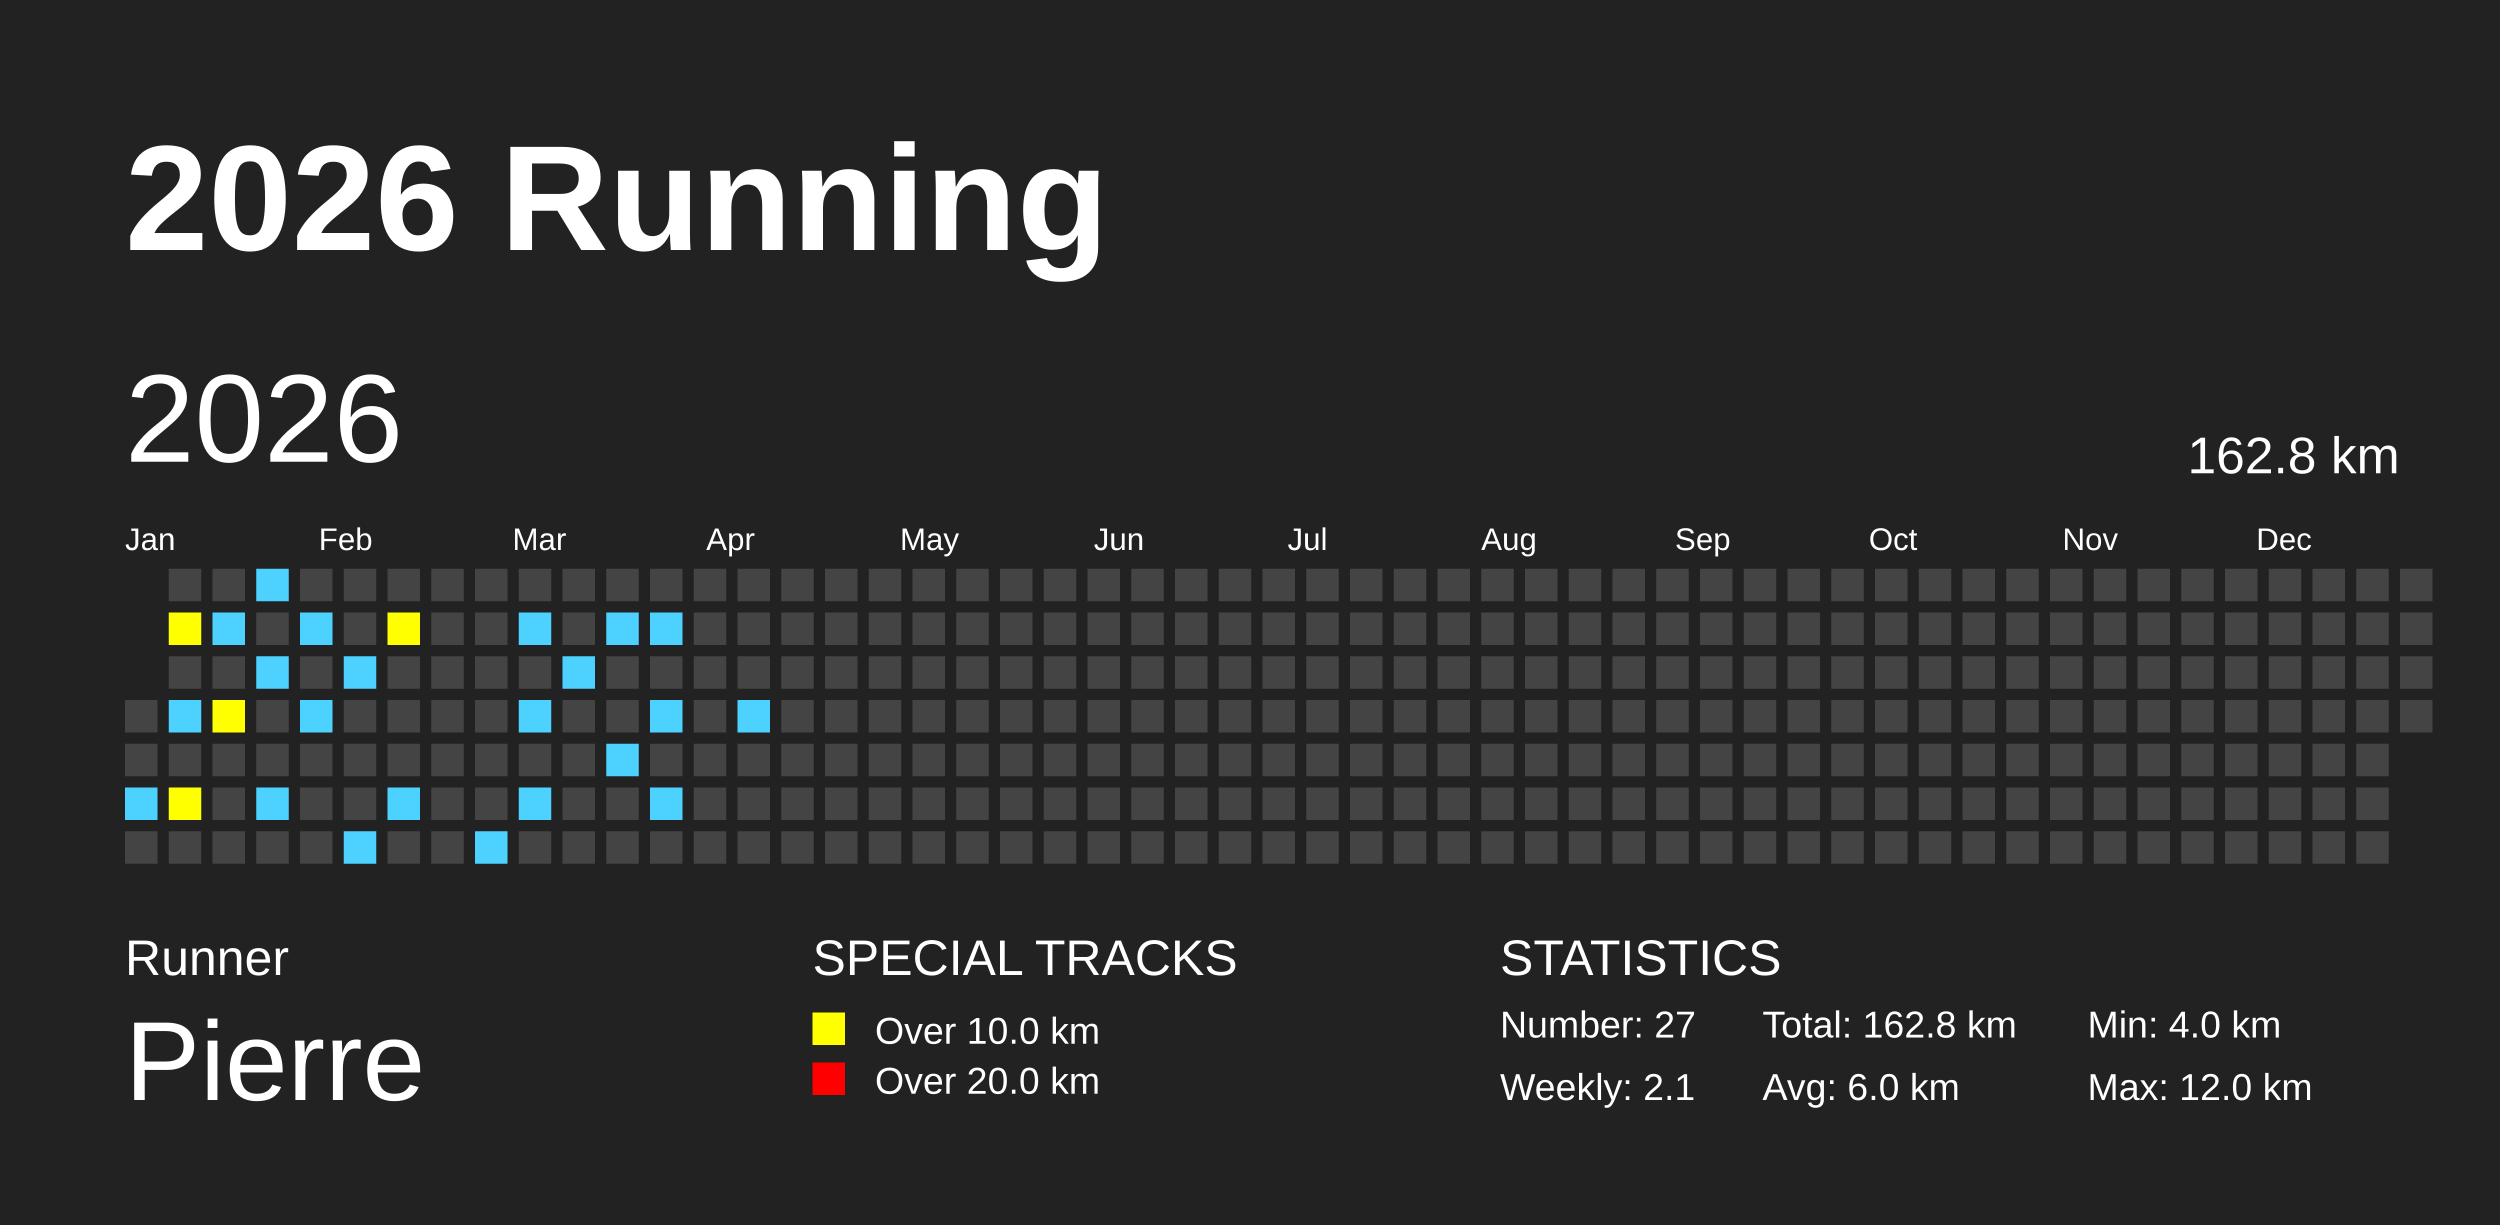
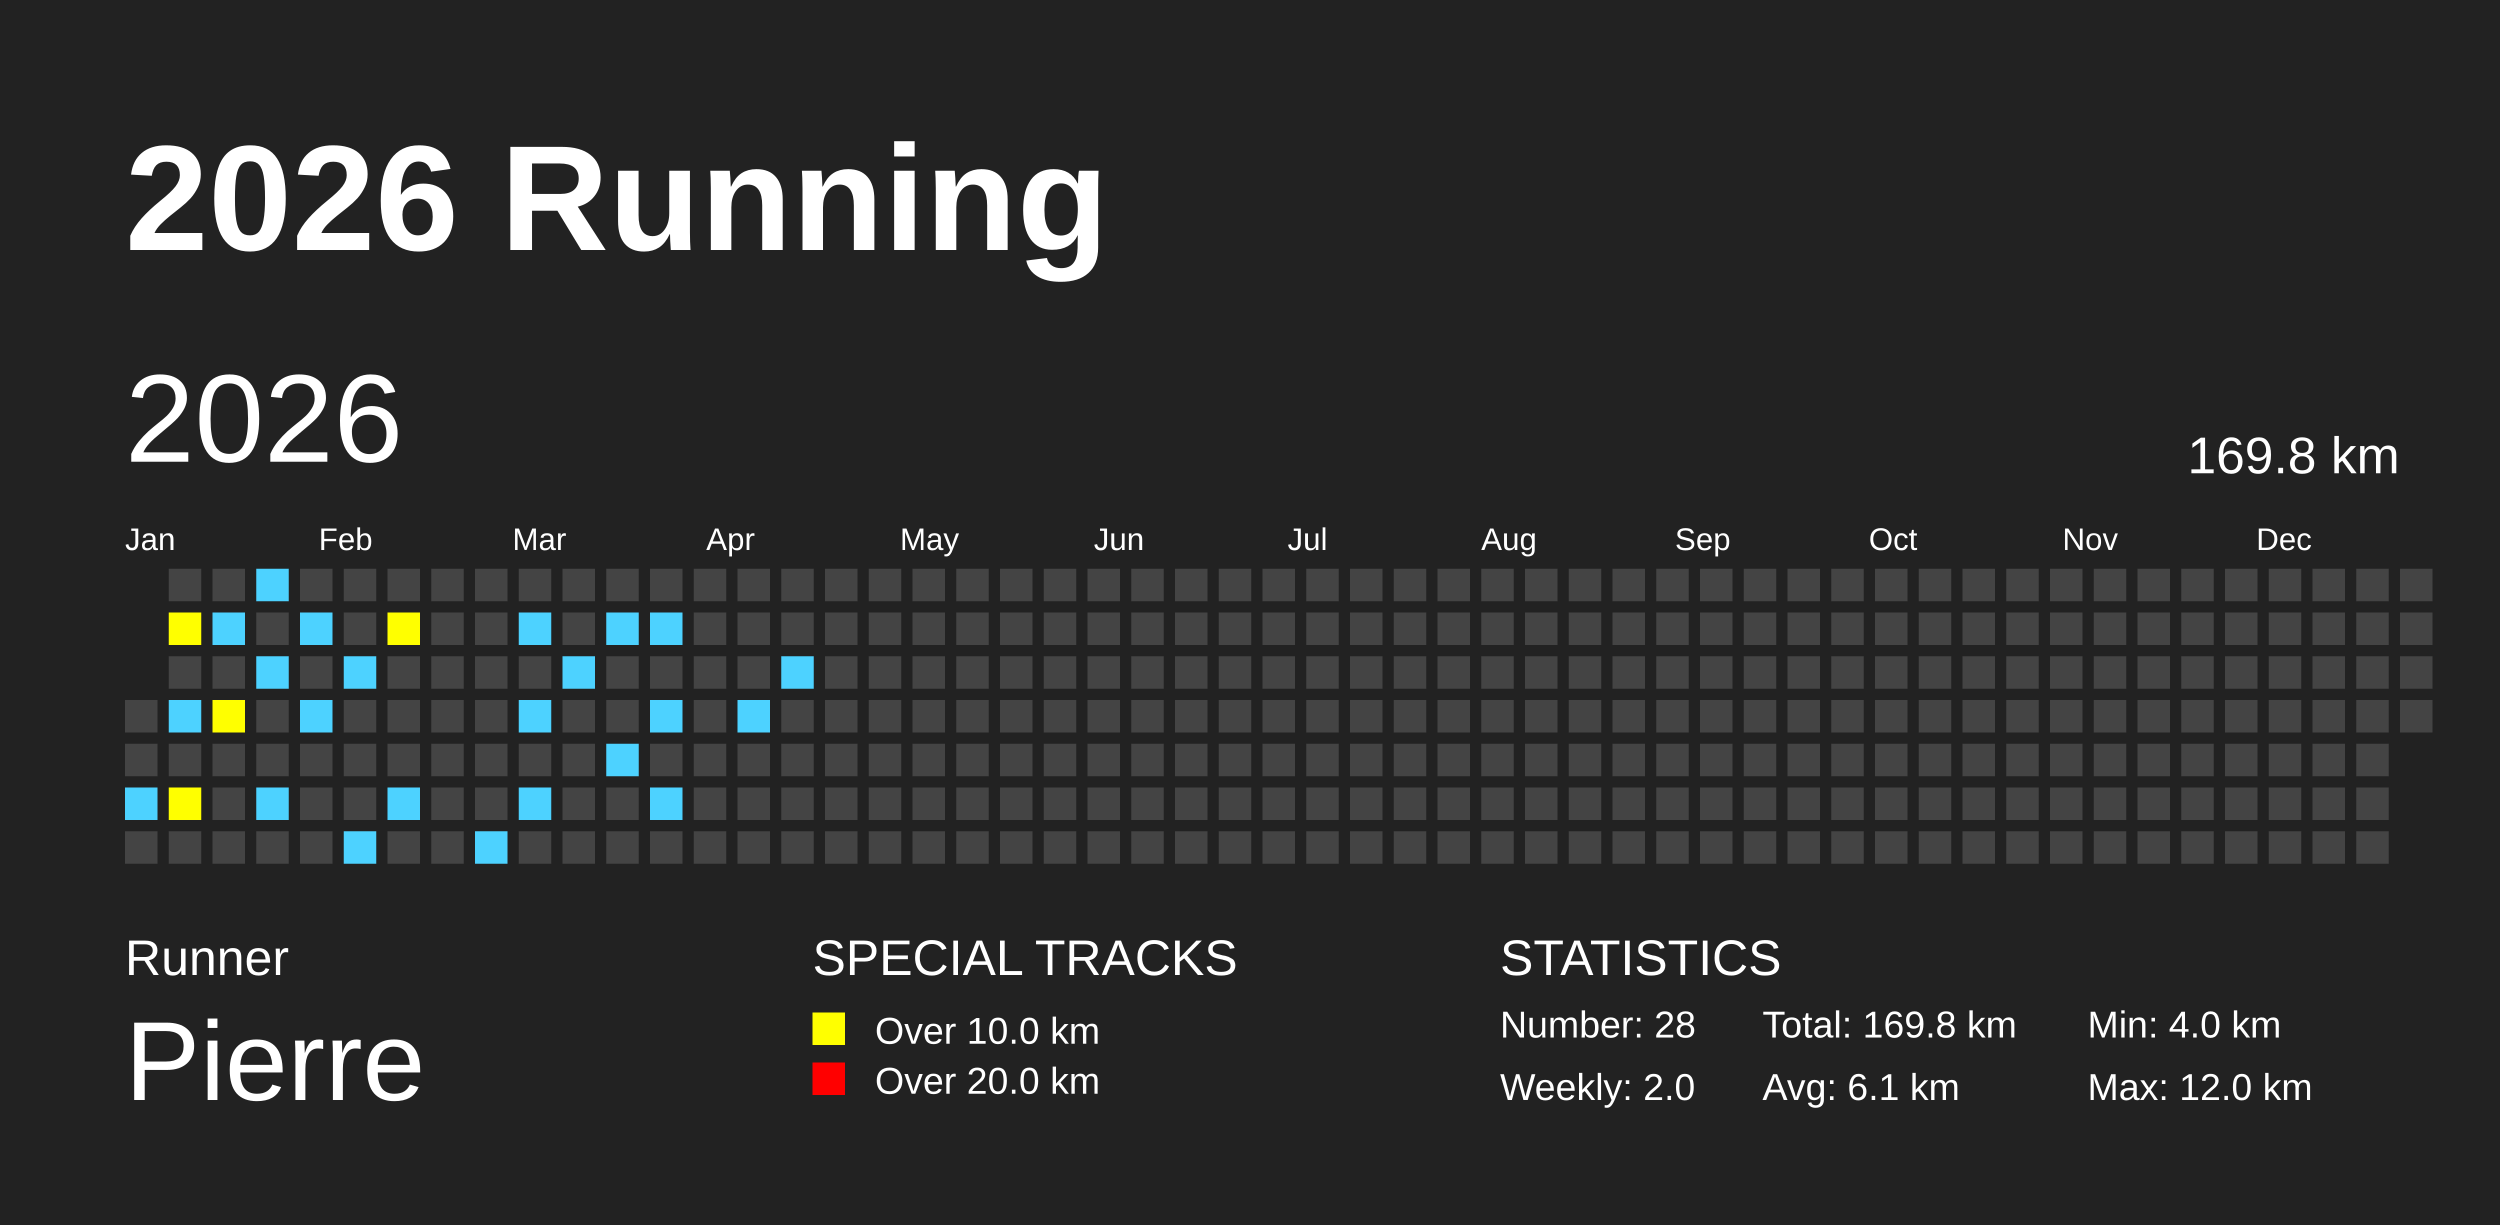
<svg xmlns="http://www.w3.org/2000/svg" baseProfile="full" height="98mm" version="1.1" viewBox="0,0,200,98" width="200mm">
  <defs />
  <rect fill="#222222" height="98" width="200" x="0" y="0" />
  <text fill="#FFFFFF" style="font-size:12px; font-family:Arial; font-weight:bold;" x="10" y="20">2026 Running</text>
  <text fill="#FFFFFF" style="font-size:4px; font-family:Arial" x="10" y="78">Runner</text>
  <text fill="#FFFFFF" style="font-size:9px; font-family:Arial" x="10" y="88">Pierre</text>
  <text fill="#FFFFFF" style="font-size:4px; font-family:Arial" x="65" y="78">SPECIAL TRACKS</text>
  <rect fill="yellow" height="2.6" width="2.6" x="65" y="81" />
  <text fill="#FFFFFF" style="font-size:3px; font-family:Arial" x="70" y="83.5">Over 10.0 km</text>
  <rect fill="red" height="2.6" width="2.6" x="65" y="85" />
  <text fill="#FFFFFF" style="font-size:3px; font-family:Arial" x="70" y="87.5">Over 20.0 km</text>
  <text fill="#FFFFFF" style="font-size:4px; font-family:Arial" x="120" y="78">STATISTICS</text>
-   <text fill="#FFFFFF" style="font-size:3px; font-family:Arial" x="120" y="83">Number: 27</text>
-   <text fill="#FFFFFF" style="font-size:3px; font-family:Arial" x="120" y="88">Weekly: 2.1</text>
-   <text fill="#FFFFFF" style="font-size:3px; font-family:Arial" x="141" y="83">Total: 162.8 km</text>
-   <text fill="#FFFFFF" style="font-size:3px; font-family:Arial" x="141" y="88">Avg: 6.0 km</text>
+   <text fill="#FFFFFF" style="font-size:3px; font-family:Arial" x="120" y="83">Number: 28</text>
+   <text fill="#FFFFFF" style="font-size:3px; font-family:Arial" x="120" y="88">Weekly: 2.0</text>
+   <text fill="#FFFFFF" style="font-size:3px; font-family:Arial" x="141" y="83">Total: 169.8 km</text>
+   <text fill="#FFFFFF" style="font-size:3px; font-family:Arial" x="141" y="88">Avg: 6.1 km</text>
  <text fill="#FFFFFF" style="font-size:3px; font-family:Arial" x="167" y="83">Min: 4.0 km</text>
  <text fill="#FFFFFF" style="font-size:3px; font-family:Arial" x="167" y="88">Max: 12.0 km</text>
  <text dominant-baseline="hanging" fill="#FFFFFF" style="font-size:10.0px; font-family:Arial;" x="10" y="30">2026</text>
-   <text dominant-baseline="hanging" fill="#FFFFFF" style="font-size:4.125px; font-family:Arial;" x="175" y="35">162.8 km</text>
+   <text dominant-baseline="hanging" fill="#FFFFFF" style="font-size:4.125px; font-family:Arial;" x="175" y="35">169.8 km</text>
  <text fill="#FFFFFF" style="font-size:2.5px; font-family:Arial" x="10.0" y="44">Jan</text>
  <text fill="#FFFFFF" style="font-size:2.5px; font-family:Arial" x="25.5" y="44">Feb</text>
  <text fill="#FFFFFF" style="font-size:2.5px; font-family:Arial" x="41.0" y="44">Mar</text>
  <text fill="#FFFFFF" style="font-size:2.5px; font-family:Arial" x="56.5" y="44">Apr</text>
  <text fill="#FFFFFF" style="font-size:2.5px; font-family:Arial" x="72.0" y="44">May</text>
  <text fill="#FFFFFF" style="font-size:2.5px; font-family:Arial" x="87.5" y="44">Jun</text>
  <text fill="#FFFFFF" style="font-size:2.5px; font-family:Arial" x="103.0" y="44">Jul</text>
  <text fill="#FFFFFF" style="font-size:2.5px; font-family:Arial" x="118.5" y="44">Aug</text>
  <text fill="#FFFFFF" style="font-size:2.5px; font-family:Arial" x="134.0" y="44">Sep</text>
  <text fill="#FFFFFF" style="font-size:2.5px; font-family:Arial" x="149.5" y="44">Oct</text>
  <text fill="#FFFFFF" style="font-size:2.5px; font-family:Arial" x="165.0" y="44">Nov</text>
  <text fill="#FFFFFF" style="font-size:2.5px; font-family:Arial" x="180.5" y="44">Dec</text>
  <rect fill="#444444" height="2.6" width="2.6" x="10.0" y="56.0" />
  <rect fill="#444444" height="2.6" width="2.6" x="10.0" y="59.5" />
  <rect fill="#4DD2FF" height="2.6" width="2.6" x="10.0" y="63.0" />
  <rect fill="#444444" height="2.6" width="2.6" x="10.0" y="66.5" />
  <rect fill="#444444" height="2.6" width="2.6" x="13.5" y="45.5" />
  <rect fill="yellow" height="2.6" width="2.6" x="13.5" y="49.0" />
  <rect fill="#444444" height="2.6" width="2.6" x="13.5" y="52.5" />
  <rect fill="#4DD2FF" height="2.6" width="2.6" x="13.5" y="56.0" />
  <rect fill="#444444" height="2.6" width="2.6" x="13.5" y="59.5" />
  <rect fill="yellow" height="2.6" width="2.6" x="13.5" y="63.0" />
  <rect fill="#444444" height="2.6" width="2.6" x="13.5" y="66.5" />
  <rect fill="#444444" height="2.6" width="2.6" x="17.0" y="45.5" />
  <rect fill="#4DD2FF" height="2.6" width="2.6" x="17.0" y="49.0" />
  <rect fill="#444444" height="2.6" width="2.6" x="17.0" y="52.5" />
  <rect fill="yellow" height="2.6" width="2.6" x="17.0" y="56.0" />
  <rect fill="#444444" height="2.6" width="2.6" x="17.0" y="59.5" />
  <rect fill="#444444" height="2.6" width="2.6" x="17.0" y="63.0" />
  <rect fill="#444444" height="2.6" width="2.6" x="17.0" y="66.5" />
  <rect fill="#4DD2FF" height="2.6" width="2.6" x="20.5" y="45.5" />
  <rect fill="#444444" height="2.6" width="2.6" x="20.5" y="49.0" />
  <rect fill="#4DD2FF" height="2.6" width="2.6" x="20.5" y="52.5" />
  <rect fill="#444444" height="2.6" width="2.6" x="20.5" y="56.0" />
  <rect fill="#444444" height="2.6" width="2.6" x="20.5" y="59.5" />
  <rect fill="#4DD2FF" height="2.6" width="2.6" x="20.5" y="63.0" />
  <rect fill="#444444" height="2.6" width="2.6" x="20.5" y="66.5" />
  <rect fill="#444444" height="2.6" width="2.6" x="24.0" y="45.5" />
  <rect fill="#4DD2FF" height="2.6" width="2.6" x="24.0" y="49.0" />
  <rect fill="#444444" height="2.6" width="2.6" x="24.0" y="52.5" />
  <rect fill="#4DD2FF" height="2.6" width="2.6" x="24.0" y="56.0" />
  <rect fill="#444444" height="2.6" width="2.6" x="24.0" y="59.5" />
  <rect fill="#444444" height="2.6" width="2.6" x="24.0" y="63.0" />
  <rect fill="#444444" height="2.6" width="2.6" x="24.0" y="66.5" />
  <rect fill="#444444" height="2.6" width="2.6" x="27.5" y="45.5" />
  <rect fill="#444444" height="2.6" width="2.6" x="27.5" y="49.0" />
  <rect fill="#4DD2FF" height="2.6" width="2.6" x="27.5" y="52.5" />
  <rect fill="#444444" height="2.6" width="2.6" x="27.5" y="56.0" />
  <rect fill="#444444" height="2.6" width="2.6" x="27.5" y="59.5" />
  <rect fill="#444444" height="2.6" width="2.6" x="27.5" y="63.0" />
  <rect fill="#4DD2FF" height="2.6" width="2.6" x="27.5" y="66.5" />
  <rect fill="#444444" height="2.6" width="2.6" x="31.0" y="45.5" />
  <rect fill="yellow" height="2.6" width="2.6" x="31.0" y="49.0" />
  <rect fill="#444444" height="2.6" width="2.6" x="31.0" y="52.5" />
  <rect fill="#444444" height="2.6" width="2.6" x="31.0" y="56.0" />
  <rect fill="#444444" height="2.6" width="2.6" x="31.0" y="59.5" />
  <rect fill="#4DD2FF" height="2.6" width="2.6" x="31.0" y="63.0" />
  <rect fill="#444444" height="2.6" width="2.6" x="31.0" y="66.5" />
  <rect fill="#444444" height="2.6" width="2.6" x="34.5" y="45.5" />
  <rect fill="#444444" height="2.6" width="2.6" x="34.5" y="49.0" />
  <rect fill="#444444" height="2.6" width="2.6" x="34.5" y="52.5" />
  <rect fill="#444444" height="2.6" width="2.6" x="34.5" y="56.0" />
  <rect fill="#444444" height="2.6" width="2.6" x="34.5" y="59.5" />
  <rect fill="#444444" height="2.6" width="2.6" x="34.5" y="63.0" />
  <rect fill="#444444" height="2.6" width="2.6" x="34.5" y="66.5" />
  <rect fill="#444444" height="2.6" width="2.6" x="38.0" y="45.5" />
  <rect fill="#444444" height="2.6" width="2.6" x="38.0" y="49.0" />
  <rect fill="#444444" height="2.6" width="2.6" x="38.0" y="52.5" />
  <rect fill="#444444" height="2.6" width="2.6" x="38.0" y="56.0" />
  <rect fill="#444444" height="2.6" width="2.6" x="38.0" y="59.5" />
  <rect fill="#444444" height="2.6" width="2.6" x="38.0" y="63.0" />
  <rect fill="#4DD2FF" height="2.6" width="2.6" x="38.0" y="66.5" />
  <rect fill="#444444" height="2.6" width="2.6" x="41.5" y="45.5" />
  <rect fill="#4DD2FF" height="2.6" width="2.6" x="41.5" y="49.0" />
  <rect fill="#444444" height="2.6" width="2.6" x="41.5" y="52.5" />
  <rect fill="#4DD2FF" height="2.6" width="2.6" x="41.5" y="56.0" />
  <rect fill="#444444" height="2.6" width="2.6" x="41.5" y="59.5" />
  <rect fill="#4DD2FF" height="2.6" width="2.6" x="41.5" y="63.0" />
  <rect fill="#444444" height="2.6" width="2.6" x="41.5" y="66.5" />
  <rect fill="#444444" height="2.6" width="2.6" x="45.0" y="45.5" />
  <rect fill="#444444" height="2.6" width="2.6" x="45.0" y="49.0" />
  <rect fill="#4DD2FF" height="2.6" width="2.6" x="45.0" y="52.5" />
  <rect fill="#444444" height="2.6" width="2.6" x="45.0" y="56.0" />
  <rect fill="#444444" height="2.6" width="2.6" x="45.0" y="59.5" />
  <rect fill="#444444" height="2.6" width="2.6" x="45.0" y="63.0" />
  <rect fill="#444444" height="2.6" width="2.6" x="45.0" y="66.5" />
  <rect fill="#444444" height="2.6" width="2.6" x="48.5" y="45.5" />
  <rect fill="#4DD2FF" height="2.6" width="2.6" x="48.5" y="49.0" />
  <rect fill="#444444" height="2.6" width="2.6" x="48.5" y="52.5" />
  <rect fill="#444444" height="2.6" width="2.6" x="48.5" y="56.0" />
  <rect fill="#4DD2FF" height="2.6" width="2.6" x="48.5" y="59.5" />
  <rect fill="#444444" height="2.6" width="2.6" x="48.5" y="63.0" />
  <rect fill="#444444" height="2.6" width="2.6" x="48.5" y="66.5" />
  <rect fill="#444444" height="2.6" width="2.6" x="52.0" y="45.5" />
  <rect fill="#4DD2FF" height="2.6" width="2.6" x="52.0" y="49.0" />
  <rect fill="#444444" height="2.6" width="2.6" x="52.0" y="52.5" />
  <rect fill="#4DD2FF" height="2.6" width="2.6" x="52.0" y="56.0" />
  <rect fill="#444444" height="2.6" width="2.6" x="52.0" y="59.5" />
  <rect fill="#4DD2FF" height="2.6" width="2.6" x="52.0" y="63.0" />
  <rect fill="#444444" height="2.6" width="2.6" x="52.0" y="66.5" />
  <rect fill="#444444" height="2.6" width="2.6" x="55.5" y="45.5" />
  <rect fill="#444444" height="2.6" width="2.6" x="55.5" y="49.0" />
  <rect fill="#444444" height="2.6" width="2.6" x="55.5" y="52.5" />
  <rect fill="#444444" height="2.6" width="2.6" x="55.5" y="56.0" />
  <rect fill="#444444" height="2.6" width="2.6" x="55.5" y="59.5" />
  <rect fill="#444444" height="2.6" width="2.6" x="55.5" y="63.0" />
  <rect fill="#444444" height="2.6" width="2.6" x="55.5" y="66.5" />
  <rect fill="#444444" height="2.6" width="2.6" x="59.0" y="45.5" />
  <rect fill="#444444" height="2.6" width="2.6" x="59.0" y="49.0" />
  <rect fill="#444444" height="2.6" width="2.6" x="59.0" y="52.5" />
  <rect fill="#4DD2FF" height="2.6" width="2.6" x="59.0" y="56.0" />
  <rect fill="#444444" height="2.6" width="2.6" x="59.0" y="59.5" />
  <rect fill="#444444" height="2.6" width="2.6" x="59.0" y="63.0" />
  <rect fill="#444444" height="2.6" width="2.6" x="59.0" y="66.5" />
  <rect fill="#444444" height="2.6" width="2.6" x="62.5" y="45.5" />
  <rect fill="#444444" height="2.6" width="2.6" x="62.5" y="49.0" />
-   <rect fill="#444444" height="2.6" width="2.6" x="62.5" y="52.5" />
+   <rect fill="#4DD2FF" height="2.6" width="2.6" x="62.5" y="52.5" />
  <rect fill="#444444" height="2.6" width="2.6" x="62.5" y="56.0" />
  <rect fill="#444444" height="2.6" width="2.6" x="62.5" y="59.5" />
  <rect fill="#444444" height="2.6" width="2.6" x="62.5" y="63.0" />
  <rect fill="#444444" height="2.6" width="2.6" x="62.5" y="66.5" />
  <rect fill="#444444" height="2.6" width="2.6" x="66.0" y="45.5" />
  <rect fill="#444444" height="2.6" width="2.6" x="66.0" y="49.0" />
  <rect fill="#444444" height="2.6" width="2.6" x="66.0" y="52.5" />
  <rect fill="#444444" height="2.6" width="2.6" x="66.0" y="56.0" />
  <rect fill="#444444" height="2.6" width="2.6" x="66.0" y="59.5" />
  <rect fill="#444444" height="2.6" width="2.6" x="66.0" y="63.0" />
  <rect fill="#444444" height="2.6" width="2.6" x="66.0" y="66.5" />
  <rect fill="#444444" height="2.6" width="2.6" x="69.5" y="45.5" />
  <rect fill="#444444" height="2.6" width="2.6" x="69.5" y="49.0" />
  <rect fill="#444444" height="2.6" width="2.6" x="69.5" y="52.5" />
  <rect fill="#444444" height="2.6" width="2.6" x="69.5" y="56.0" />
  <rect fill="#444444" height="2.6" width="2.6" x="69.5" y="59.5" />
  <rect fill="#444444" height="2.6" width="2.6" x="69.5" y="63.0" />
  <rect fill="#444444" height="2.6" width="2.6" x="69.5" y="66.5" />
  <rect fill="#444444" height="2.6" width="2.6" x="73.0" y="45.5" />
  <rect fill="#444444" height="2.6" width="2.6" x="73.0" y="49.0" />
  <rect fill="#444444" height="2.6" width="2.6" x="73.0" y="52.5" />
  <rect fill="#444444" height="2.6" width="2.6" x="73.0" y="56.0" />
  <rect fill="#444444" height="2.6" width="2.6" x="73.0" y="59.5" />
  <rect fill="#444444" height="2.6" width="2.6" x="73.0" y="63.0" />
  <rect fill="#444444" height="2.6" width="2.6" x="73.0" y="66.5" />
  <rect fill="#444444" height="2.6" width="2.6" x="76.5" y="45.5" />
  <rect fill="#444444" height="2.6" width="2.6" x="76.5" y="49.0" />
  <rect fill="#444444" height="2.6" width="2.6" x="76.5" y="52.5" />
  <rect fill="#444444" height="2.6" width="2.6" x="76.5" y="56.0" />
  <rect fill="#444444" height="2.6" width="2.6" x="76.5" y="59.5" />
  <rect fill="#444444" height="2.6" width="2.6" x="76.5" y="63.0" />
  <rect fill="#444444" height="2.6" width="2.6" x="76.5" y="66.5" />
  <rect fill="#444444" height="2.6" width="2.6" x="80.0" y="45.5" />
  <rect fill="#444444" height="2.6" width="2.6" x="80.0" y="49.0" />
  <rect fill="#444444" height="2.6" width="2.6" x="80.0" y="52.5" />
  <rect fill="#444444" height="2.6" width="2.6" x="80.0" y="56.0" />
  <rect fill="#444444" height="2.6" width="2.6" x="80.0" y="59.5" />
  <rect fill="#444444" height="2.6" width="2.6" x="80.0" y="63.0" />
  <rect fill="#444444" height="2.6" width="2.6" x="80.0" y="66.5" />
  <rect fill="#444444" height="2.6" width="2.6" x="83.5" y="45.5" />
  <rect fill="#444444" height="2.6" width="2.6" x="83.5" y="49.0" />
  <rect fill="#444444" height="2.6" width="2.6" x="83.5" y="52.5" />
  <rect fill="#444444" height="2.6" width="2.6" x="83.5" y="56.0" />
  <rect fill="#444444" height="2.6" width="2.6" x="83.5" y="59.5" />
  <rect fill="#444444" height="2.6" width="2.6" x="83.5" y="63.0" />
  <rect fill="#444444" height="2.6" width="2.6" x="83.5" y="66.5" />
  <rect fill="#444444" height="2.6" width="2.6" x="87.0" y="45.5" />
  <rect fill="#444444" height="2.6" width="2.6" x="87.0" y="49.0" />
  <rect fill="#444444" height="2.6" width="2.6" x="87.0" y="52.5" />
  <rect fill="#444444" height="2.6" width="2.6" x="87.0" y="56.0" />
  <rect fill="#444444" height="2.6" width="2.6" x="87.0" y="59.5" />
  <rect fill="#444444" height="2.6" width="2.6" x="87.0" y="63.0" />
  <rect fill="#444444" height="2.6" width="2.6" x="87.0" y="66.5" />
  <rect fill="#444444" height="2.6" width="2.6" x="90.5" y="45.5" />
  <rect fill="#444444" height="2.6" width="2.6" x="90.5" y="49.0" />
  <rect fill="#444444" height="2.6" width="2.6" x="90.5" y="52.5" />
  <rect fill="#444444" height="2.6" width="2.6" x="90.5" y="56.0" />
  <rect fill="#444444" height="2.6" width="2.6" x="90.5" y="59.5" />
  <rect fill="#444444" height="2.6" width="2.6" x="90.5" y="63.0" />
  <rect fill="#444444" height="2.6" width="2.6" x="90.5" y="66.5" />
  <rect fill="#444444" height="2.6" width="2.6" x="94.0" y="45.5" />
  <rect fill="#444444" height="2.6" width="2.6" x="94.0" y="49.0" />
  <rect fill="#444444" height="2.6" width="2.6" x="94.0" y="52.5" />
  <rect fill="#444444" height="2.6" width="2.6" x="94.0" y="56.0" />
  <rect fill="#444444" height="2.6" width="2.6" x="94.0" y="59.5" />
  <rect fill="#444444" height="2.6" width="2.6" x="94.0" y="63.0" />
  <rect fill="#444444" height="2.6" width="2.6" x="94.0" y="66.5" />
  <rect fill="#444444" height="2.6" width="2.6" x="97.5" y="45.5" />
  <rect fill="#444444" height="2.6" width="2.6" x="97.5" y="49.0" />
  <rect fill="#444444" height="2.6" width="2.6" x="97.5" y="52.5" />
  <rect fill="#444444" height="2.6" width="2.6" x="97.5" y="56.0" />
  <rect fill="#444444" height="2.6" width="2.6" x="97.5" y="59.5" />
  <rect fill="#444444" height="2.6" width="2.6" x="97.5" y="63.0" />
  <rect fill="#444444" height="2.6" width="2.6" x="97.5" y="66.5" />
  <rect fill="#444444" height="2.6" width="2.6" x="101.0" y="45.5" />
  <rect fill="#444444" height="2.6" width="2.6" x="101.0" y="49.0" />
  <rect fill="#444444" height="2.6" width="2.6" x="101.0" y="52.5" />
  <rect fill="#444444" height="2.6" width="2.6" x="101.0" y="56.0" />
  <rect fill="#444444" height="2.6" width="2.6" x="101.0" y="59.5" />
  <rect fill="#444444" height="2.6" width="2.6" x="101.0" y="63.0" />
  <rect fill="#444444" height="2.6" width="2.6" x="101.0" y="66.5" />
  <rect fill="#444444" height="2.6" width="2.6" x="104.5" y="45.5" />
  <rect fill="#444444" height="2.6" width="2.6" x="104.5" y="49.0" />
  <rect fill="#444444" height="2.6" width="2.6" x="104.5" y="52.5" />
  <rect fill="#444444" height="2.6" width="2.6" x="104.5" y="56.0" />
  <rect fill="#444444" height="2.6" width="2.6" x="104.5" y="59.5" />
  <rect fill="#444444" height="2.6" width="2.6" x="104.5" y="63.0" />
  <rect fill="#444444" height="2.6" width="2.6" x="104.5" y="66.5" />
  <rect fill="#444444" height="2.6" width="2.6" x="108.0" y="45.5" />
  <rect fill="#444444" height="2.6" width="2.6" x="108.0" y="49.0" />
  <rect fill="#444444" height="2.6" width="2.6" x="108.0" y="52.5" />
  <rect fill="#444444" height="2.6" width="2.6" x="108.0" y="56.0" />
  <rect fill="#444444" height="2.6" width="2.6" x="108.0" y="59.5" />
  <rect fill="#444444" height="2.6" width="2.6" x="108.0" y="63.0" />
  <rect fill="#444444" height="2.6" width="2.6" x="108.0" y="66.5" />
  <rect fill="#444444" height="2.6" width="2.6" x="111.5" y="45.5" />
  <rect fill="#444444" height="2.6" width="2.6" x="111.5" y="49.0" />
  <rect fill="#444444" height="2.6" width="2.6" x="111.5" y="52.5" />
  <rect fill="#444444" height="2.6" width="2.6" x="111.5" y="56.0" />
  <rect fill="#444444" height="2.6" width="2.6" x="111.5" y="59.5" />
  <rect fill="#444444" height="2.6" width="2.6" x="111.5" y="63.0" />
  <rect fill="#444444" height="2.6" width="2.6" x="111.5" y="66.5" />
  <rect fill="#444444" height="2.6" width="2.6" x="115.0" y="45.5" />
  <rect fill="#444444" height="2.6" width="2.6" x="115.0" y="49.0" />
  <rect fill="#444444" height="2.6" width="2.6" x="115.0" y="52.5" />
  <rect fill="#444444" height="2.6" width="2.6" x="115.0" y="56.0" />
  <rect fill="#444444" height="2.6" width="2.6" x="115.0" y="59.5" />
  <rect fill="#444444" height="2.6" width="2.6" x="115.0" y="63.0" />
  <rect fill="#444444" height="2.6" width="2.6" x="115.0" y="66.5" />
  <rect fill="#444444" height="2.6" width="2.6" x="118.5" y="45.5" />
  <rect fill="#444444" height="2.6" width="2.6" x="118.5" y="49.0" />
  <rect fill="#444444" height="2.6" width="2.6" x="118.5" y="52.5" />
  <rect fill="#444444" height="2.6" width="2.6" x="118.5" y="56.0" />
  <rect fill="#444444" height="2.6" width="2.6" x="118.5" y="59.5" />
  <rect fill="#444444" height="2.6" width="2.6" x="118.5" y="63.0" />
  <rect fill="#444444" height="2.6" width="2.6" x="118.5" y="66.5" />
  <rect fill="#444444" height="2.6" width="2.6" x="122.0" y="45.5" />
  <rect fill="#444444" height="2.6" width="2.6" x="122.0" y="49.0" />
  <rect fill="#444444" height="2.6" width="2.6" x="122.0" y="52.5" />
  <rect fill="#444444" height="2.6" width="2.6" x="122.0" y="56.0" />
  <rect fill="#444444" height="2.6" width="2.6" x="122.0" y="59.5" />
  <rect fill="#444444" height="2.6" width="2.6" x="122.0" y="63.0" />
  <rect fill="#444444" height="2.6" width="2.6" x="122.0" y="66.5" />
  <rect fill="#444444" height="2.6" width="2.6" x="125.5" y="45.5" />
  <rect fill="#444444" height="2.6" width="2.6" x="125.5" y="49.0" />
  <rect fill="#444444" height="2.6" width="2.6" x="125.5" y="52.5" />
  <rect fill="#444444" height="2.6" width="2.6" x="125.5" y="56.0" />
  <rect fill="#444444" height="2.6" width="2.6" x="125.5" y="59.5" />
  <rect fill="#444444" height="2.6" width="2.6" x="125.5" y="63.0" />
  <rect fill="#444444" height="2.6" width="2.6" x="125.5" y="66.5" />
  <rect fill="#444444" height="2.6" width="2.6" x="129.0" y="45.5" />
  <rect fill="#444444" height="2.6" width="2.6" x="129.0" y="49.0" />
  <rect fill="#444444" height="2.6" width="2.6" x="129.0" y="52.5" />
  <rect fill="#444444" height="2.6" width="2.6" x="129.0" y="56.0" />
  <rect fill="#444444" height="2.6" width="2.6" x="129.0" y="59.5" />
  <rect fill="#444444" height="2.6" width="2.6" x="129.0" y="63.0" />
  <rect fill="#444444" height="2.6" width="2.6" x="129.0" y="66.5" />
  <rect fill="#444444" height="2.6" width="2.6" x="132.5" y="45.5" />
  <rect fill="#444444" height="2.6" width="2.6" x="132.5" y="49.0" />
  <rect fill="#444444" height="2.6" width="2.6" x="132.5" y="52.5" />
  <rect fill="#444444" height="2.6" width="2.6" x="132.5" y="56.0" />
  <rect fill="#444444" height="2.6" width="2.6" x="132.5" y="59.5" />
  <rect fill="#444444" height="2.6" width="2.6" x="132.5" y="63.0" />
  <rect fill="#444444" height="2.6" width="2.6" x="132.5" y="66.5" />
  <rect fill="#444444" height="2.6" width="2.6" x="136.0" y="45.5" />
  <rect fill="#444444" height="2.6" width="2.6" x="136.0" y="49.0" />
  <rect fill="#444444" height="2.6" width="2.6" x="136.0" y="52.5" />
  <rect fill="#444444" height="2.6" width="2.6" x="136.0" y="56.0" />
  <rect fill="#444444" height="2.6" width="2.6" x="136.0" y="59.5" />
  <rect fill="#444444" height="2.6" width="2.6" x="136.0" y="63.0" />
  <rect fill="#444444" height="2.6" width="2.6" x="136.0" y="66.5" />
  <rect fill="#444444" height="2.6" width="2.6" x="139.5" y="45.5" />
  <rect fill="#444444" height="2.6" width="2.6" x="139.5" y="49.0" />
  <rect fill="#444444" height="2.6" width="2.6" x="139.5" y="52.5" />
  <rect fill="#444444" height="2.6" width="2.6" x="139.5" y="56.0" />
  <rect fill="#444444" height="2.6" width="2.6" x="139.5" y="59.5" />
  <rect fill="#444444" height="2.6" width="2.6" x="139.5" y="63.0" />
  <rect fill="#444444" height="2.6" width="2.6" x="139.5" y="66.5" />
  <rect fill="#444444" height="2.6" width="2.6" x="143.0" y="45.5" />
  <rect fill="#444444" height="2.6" width="2.6" x="143.0" y="49.0" />
  <rect fill="#444444" height="2.6" width="2.6" x="143.0" y="52.5" />
  <rect fill="#444444" height="2.6" width="2.6" x="143.0" y="56.0" />
  <rect fill="#444444" height="2.6" width="2.6" x="143.0" y="59.5" />
  <rect fill="#444444" height="2.6" width="2.6" x="143.0" y="63.0" />
  <rect fill="#444444" height="2.6" width="2.6" x="143.0" y="66.5" />
  <rect fill="#444444" height="2.6" width="2.6" x="146.5" y="45.5" />
  <rect fill="#444444" height="2.6" width="2.6" x="146.5" y="49.0" />
  <rect fill="#444444" height="2.6" width="2.6" x="146.5" y="52.5" />
  <rect fill="#444444" height="2.6" width="2.6" x="146.5" y="56.0" />
  <rect fill="#444444" height="2.6" width="2.6" x="146.5" y="59.5" />
  <rect fill="#444444" height="2.6" width="2.6" x="146.5" y="63.0" />
  <rect fill="#444444" height="2.6" width="2.6" x="146.5" y="66.5" />
  <rect fill="#444444" height="2.6" width="2.6" x="150.0" y="45.5" />
  <rect fill="#444444" height="2.6" width="2.6" x="150.0" y="49.0" />
  <rect fill="#444444" height="2.6" width="2.6" x="150.0" y="52.5" />
  <rect fill="#444444" height="2.6" width="2.6" x="150.0" y="56.0" />
  <rect fill="#444444" height="2.6" width="2.6" x="150.0" y="59.5" />
  <rect fill="#444444" height="2.6" width="2.6" x="150.0" y="63.0" />
  <rect fill="#444444" height="2.6" width="2.6" x="150.0" y="66.5" />
  <rect fill="#444444" height="2.6" width="2.6" x="153.5" y="45.5" />
  <rect fill="#444444" height="2.6" width="2.6" x="153.5" y="49.0" />
  <rect fill="#444444" height="2.6" width="2.6" x="153.5" y="52.5" />
  <rect fill="#444444" height="2.6" width="2.6" x="153.5" y="56.0" />
  <rect fill="#444444" height="2.6" width="2.6" x="153.5" y="59.5" />
  <rect fill="#444444" height="2.6" width="2.6" x="153.5" y="63.0" />
  <rect fill="#444444" height="2.6" width="2.6" x="153.5" y="66.5" />
  <rect fill="#444444" height="2.6" width="2.6" x="157.0" y="45.5" />
  <rect fill="#444444" height="2.6" width="2.6" x="157.0" y="49.0" />
  <rect fill="#444444" height="2.6" width="2.6" x="157.0" y="52.5" />
  <rect fill="#444444" height="2.6" width="2.6" x="157.0" y="56.0" />
  <rect fill="#444444" height="2.6" width="2.6" x="157.0" y="59.5" />
  <rect fill="#444444" height="2.6" width="2.6" x="157.0" y="63.0" />
  <rect fill="#444444" height="2.6" width="2.6" x="157.0" y="66.5" />
  <rect fill="#444444" height="2.6" width="2.6" x="160.5" y="45.5" />
  <rect fill="#444444" height="2.6" width="2.6" x="160.5" y="49.0" />
  <rect fill="#444444" height="2.6" width="2.6" x="160.5" y="52.5" />
  <rect fill="#444444" height="2.6" width="2.6" x="160.5" y="56.0" />
  <rect fill="#444444" height="2.6" width="2.6" x="160.5" y="59.5" />
  <rect fill="#444444" height="2.6" width="2.6" x="160.5" y="63.0" />
  <rect fill="#444444" height="2.6" width="2.6" x="160.5" y="66.5" />
  <rect fill="#444444" height="2.6" width="2.6" x="164.0" y="45.5" />
  <rect fill="#444444" height="2.6" width="2.6" x="164.0" y="49.0" />
  <rect fill="#444444" height="2.6" width="2.6" x="164.0" y="52.5" />
  <rect fill="#444444" height="2.6" width="2.6" x="164.0" y="56.0" />
  <rect fill="#444444" height="2.6" width="2.6" x="164.0" y="59.5" />
  <rect fill="#444444" height="2.6" width="2.6" x="164.0" y="63.0" />
  <rect fill="#444444" height="2.6" width="2.6" x="164.0" y="66.5" />
  <rect fill="#444444" height="2.6" width="2.6" x="167.5" y="45.5" />
  <rect fill="#444444" height="2.6" width="2.6" x="167.5" y="49.0" />
  <rect fill="#444444" height="2.6" width="2.6" x="167.5" y="52.5" />
  <rect fill="#444444" height="2.6" width="2.6" x="167.5" y="56.0" />
  <rect fill="#444444" height="2.6" width="2.6" x="167.5" y="59.5" />
  <rect fill="#444444" height="2.6" width="2.6" x="167.5" y="63.0" />
  <rect fill="#444444" height="2.6" width="2.6" x="167.5" y="66.5" />
  <rect fill="#444444" height="2.6" width="2.6" x="171.0" y="45.5" />
  <rect fill="#444444" height="2.6" width="2.6" x="171.0" y="49.0" />
  <rect fill="#444444" height="2.6" width="2.6" x="171.0" y="52.5" />
  <rect fill="#444444" height="2.6" width="2.6" x="171.0" y="56.0" />
  <rect fill="#444444" height="2.6" width="2.6" x="171.0" y="59.5" />
  <rect fill="#444444" height="2.6" width="2.6" x="171.0" y="63.0" />
  <rect fill="#444444" height="2.6" width="2.6" x="171.0" y="66.5" />
  <rect fill="#444444" height="2.6" width="2.6" x="174.5" y="45.5" />
  <rect fill="#444444" height="2.6" width="2.6" x="174.5" y="49.0" />
  <rect fill="#444444" height="2.6" width="2.6" x="174.5" y="52.5" />
  <rect fill="#444444" height="2.6" width="2.6" x="174.5" y="56.0" />
  <rect fill="#444444" height="2.6" width="2.6" x="174.5" y="59.5" />
  <rect fill="#444444" height="2.6" width="2.6" x="174.5" y="63.0" />
  <rect fill="#444444" height="2.6" width="2.6" x="174.5" y="66.5" />
  <rect fill="#444444" height="2.6" width="2.6" x="178.0" y="45.5" />
  <rect fill="#444444" height="2.6" width="2.6" x="178.0" y="49.0" />
  <rect fill="#444444" height="2.6" width="2.6" x="178.0" y="52.5" />
  <rect fill="#444444" height="2.6" width="2.6" x="178.0" y="56.0" />
  <rect fill="#444444" height="2.6" width="2.6" x="178.0" y="59.5" />
  <rect fill="#444444" height="2.6" width="2.6" x="178.0" y="63.0" />
  <rect fill="#444444" height="2.6" width="2.6" x="178.0" y="66.5" />
  <rect fill="#444444" height="2.6" width="2.6" x="181.5" y="45.5" />
  <rect fill="#444444" height="2.6" width="2.6" x="181.5" y="49.0" />
  <rect fill="#444444" height="2.6" width="2.6" x="181.5" y="52.5" />
  <rect fill="#444444" height="2.6" width="2.6" x="181.5" y="56.0" />
  <rect fill="#444444" height="2.6" width="2.6" x="181.5" y="59.5" />
  <rect fill="#444444" height="2.6" width="2.6" x="181.5" y="63.0" />
  <rect fill="#444444" height="2.6" width="2.6" x="181.5" y="66.5" />
  <rect fill="#444444" height="2.6" width="2.6" x="185.0" y="45.5" />
  <rect fill="#444444" height="2.6" width="2.6" x="185.0" y="49.0" />
  <rect fill="#444444" height="2.6" width="2.6" x="185.0" y="52.5" />
  <rect fill="#444444" height="2.6" width="2.6" x="185.0" y="56.0" />
  <rect fill="#444444" height="2.6" width="2.6" x="185.0" y="59.5" />
  <rect fill="#444444" height="2.6" width="2.6" x="185.0" y="63.0" />
  <rect fill="#444444" height="2.6" width="2.6" x="185.0" y="66.5" />
  <rect fill="#444444" height="2.6" width="2.6" x="188.5" y="45.5" />
  <rect fill="#444444" height="2.6" width="2.6" x="188.5" y="49.0" />
  <rect fill="#444444" height="2.6" width="2.6" x="188.5" y="52.5" />
  <rect fill="#444444" height="2.6" width="2.6" x="188.5" y="56.0" />
  <rect fill="#444444" height="2.6" width="2.6" x="188.5" y="59.5" />
  <rect fill="#444444" height="2.6" width="2.6" x="188.5" y="63.0" />
  <rect fill="#444444" height="2.6" width="2.6" x="188.5" y="66.5" />
  <rect fill="#444444" height="2.6" width="2.6" x="192.0" y="45.5" />
  <rect fill="#444444" height="2.6" width="2.6" x="192.0" y="49.0" />
  <rect fill="#444444" height="2.6" width="2.6" x="192.0" y="52.5" />
  <rect fill="#444444" height="2.6" width="2.6" x="192.0" y="56.0" />
</svg>
